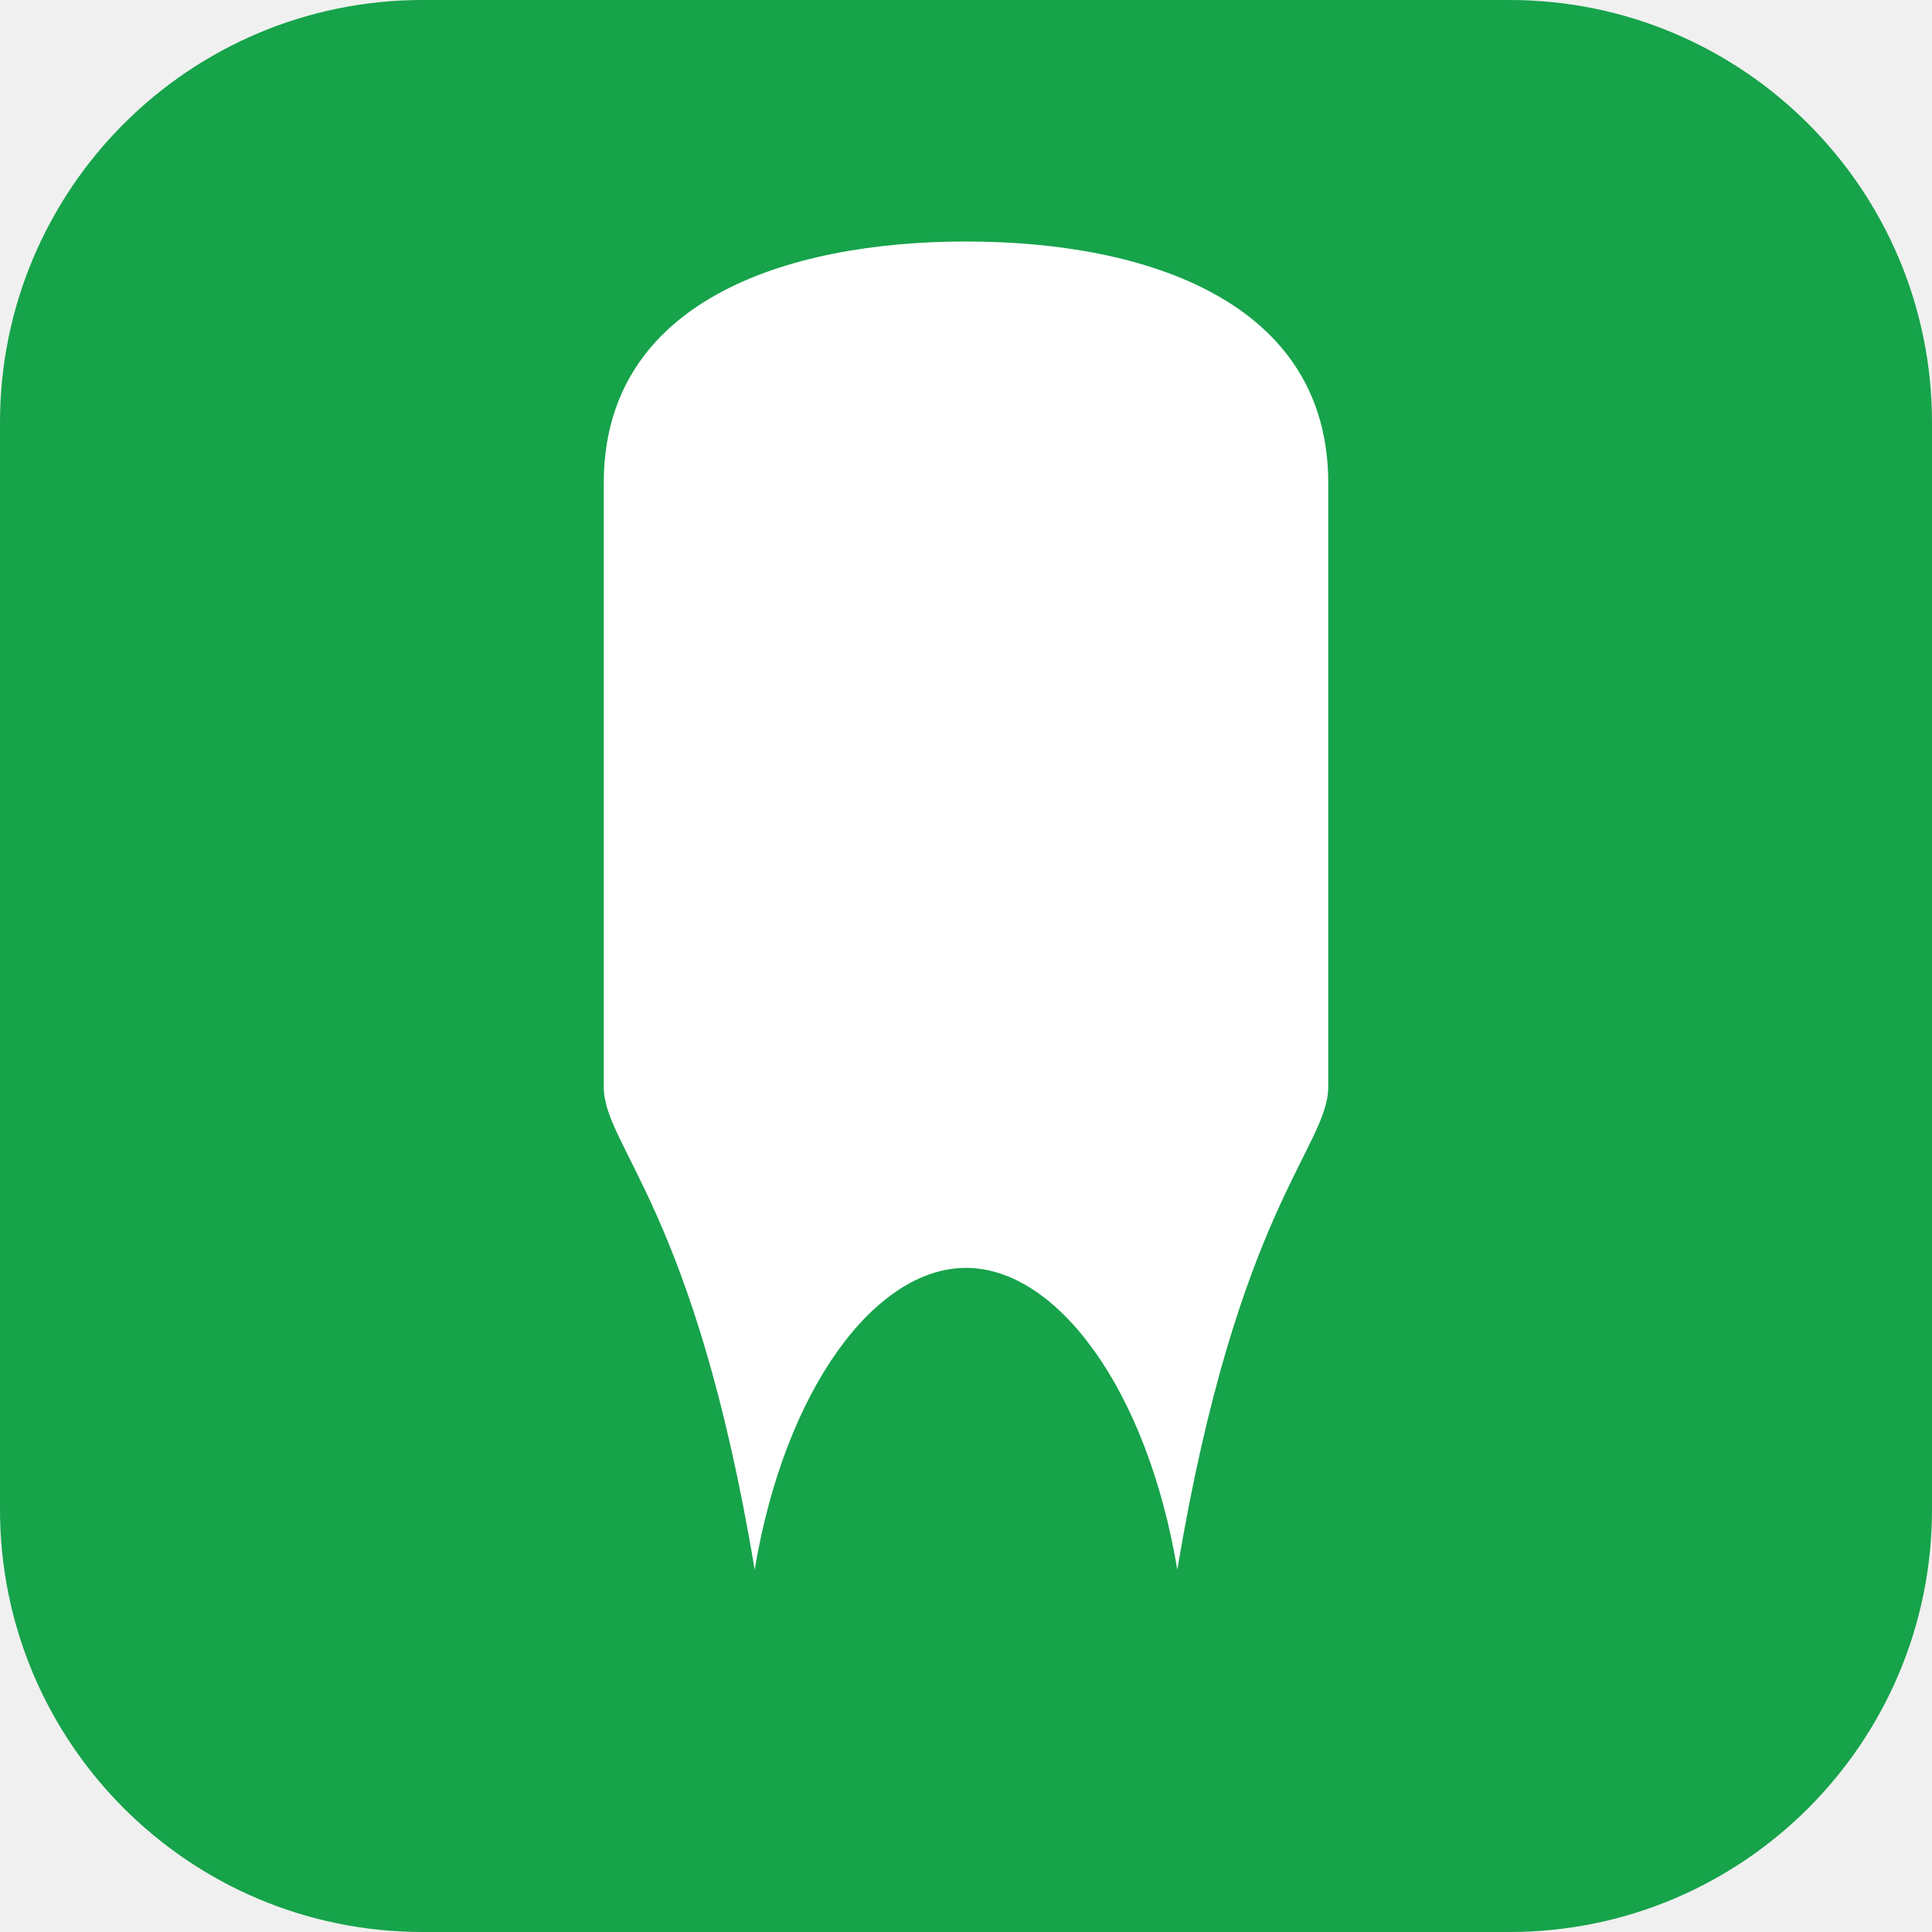
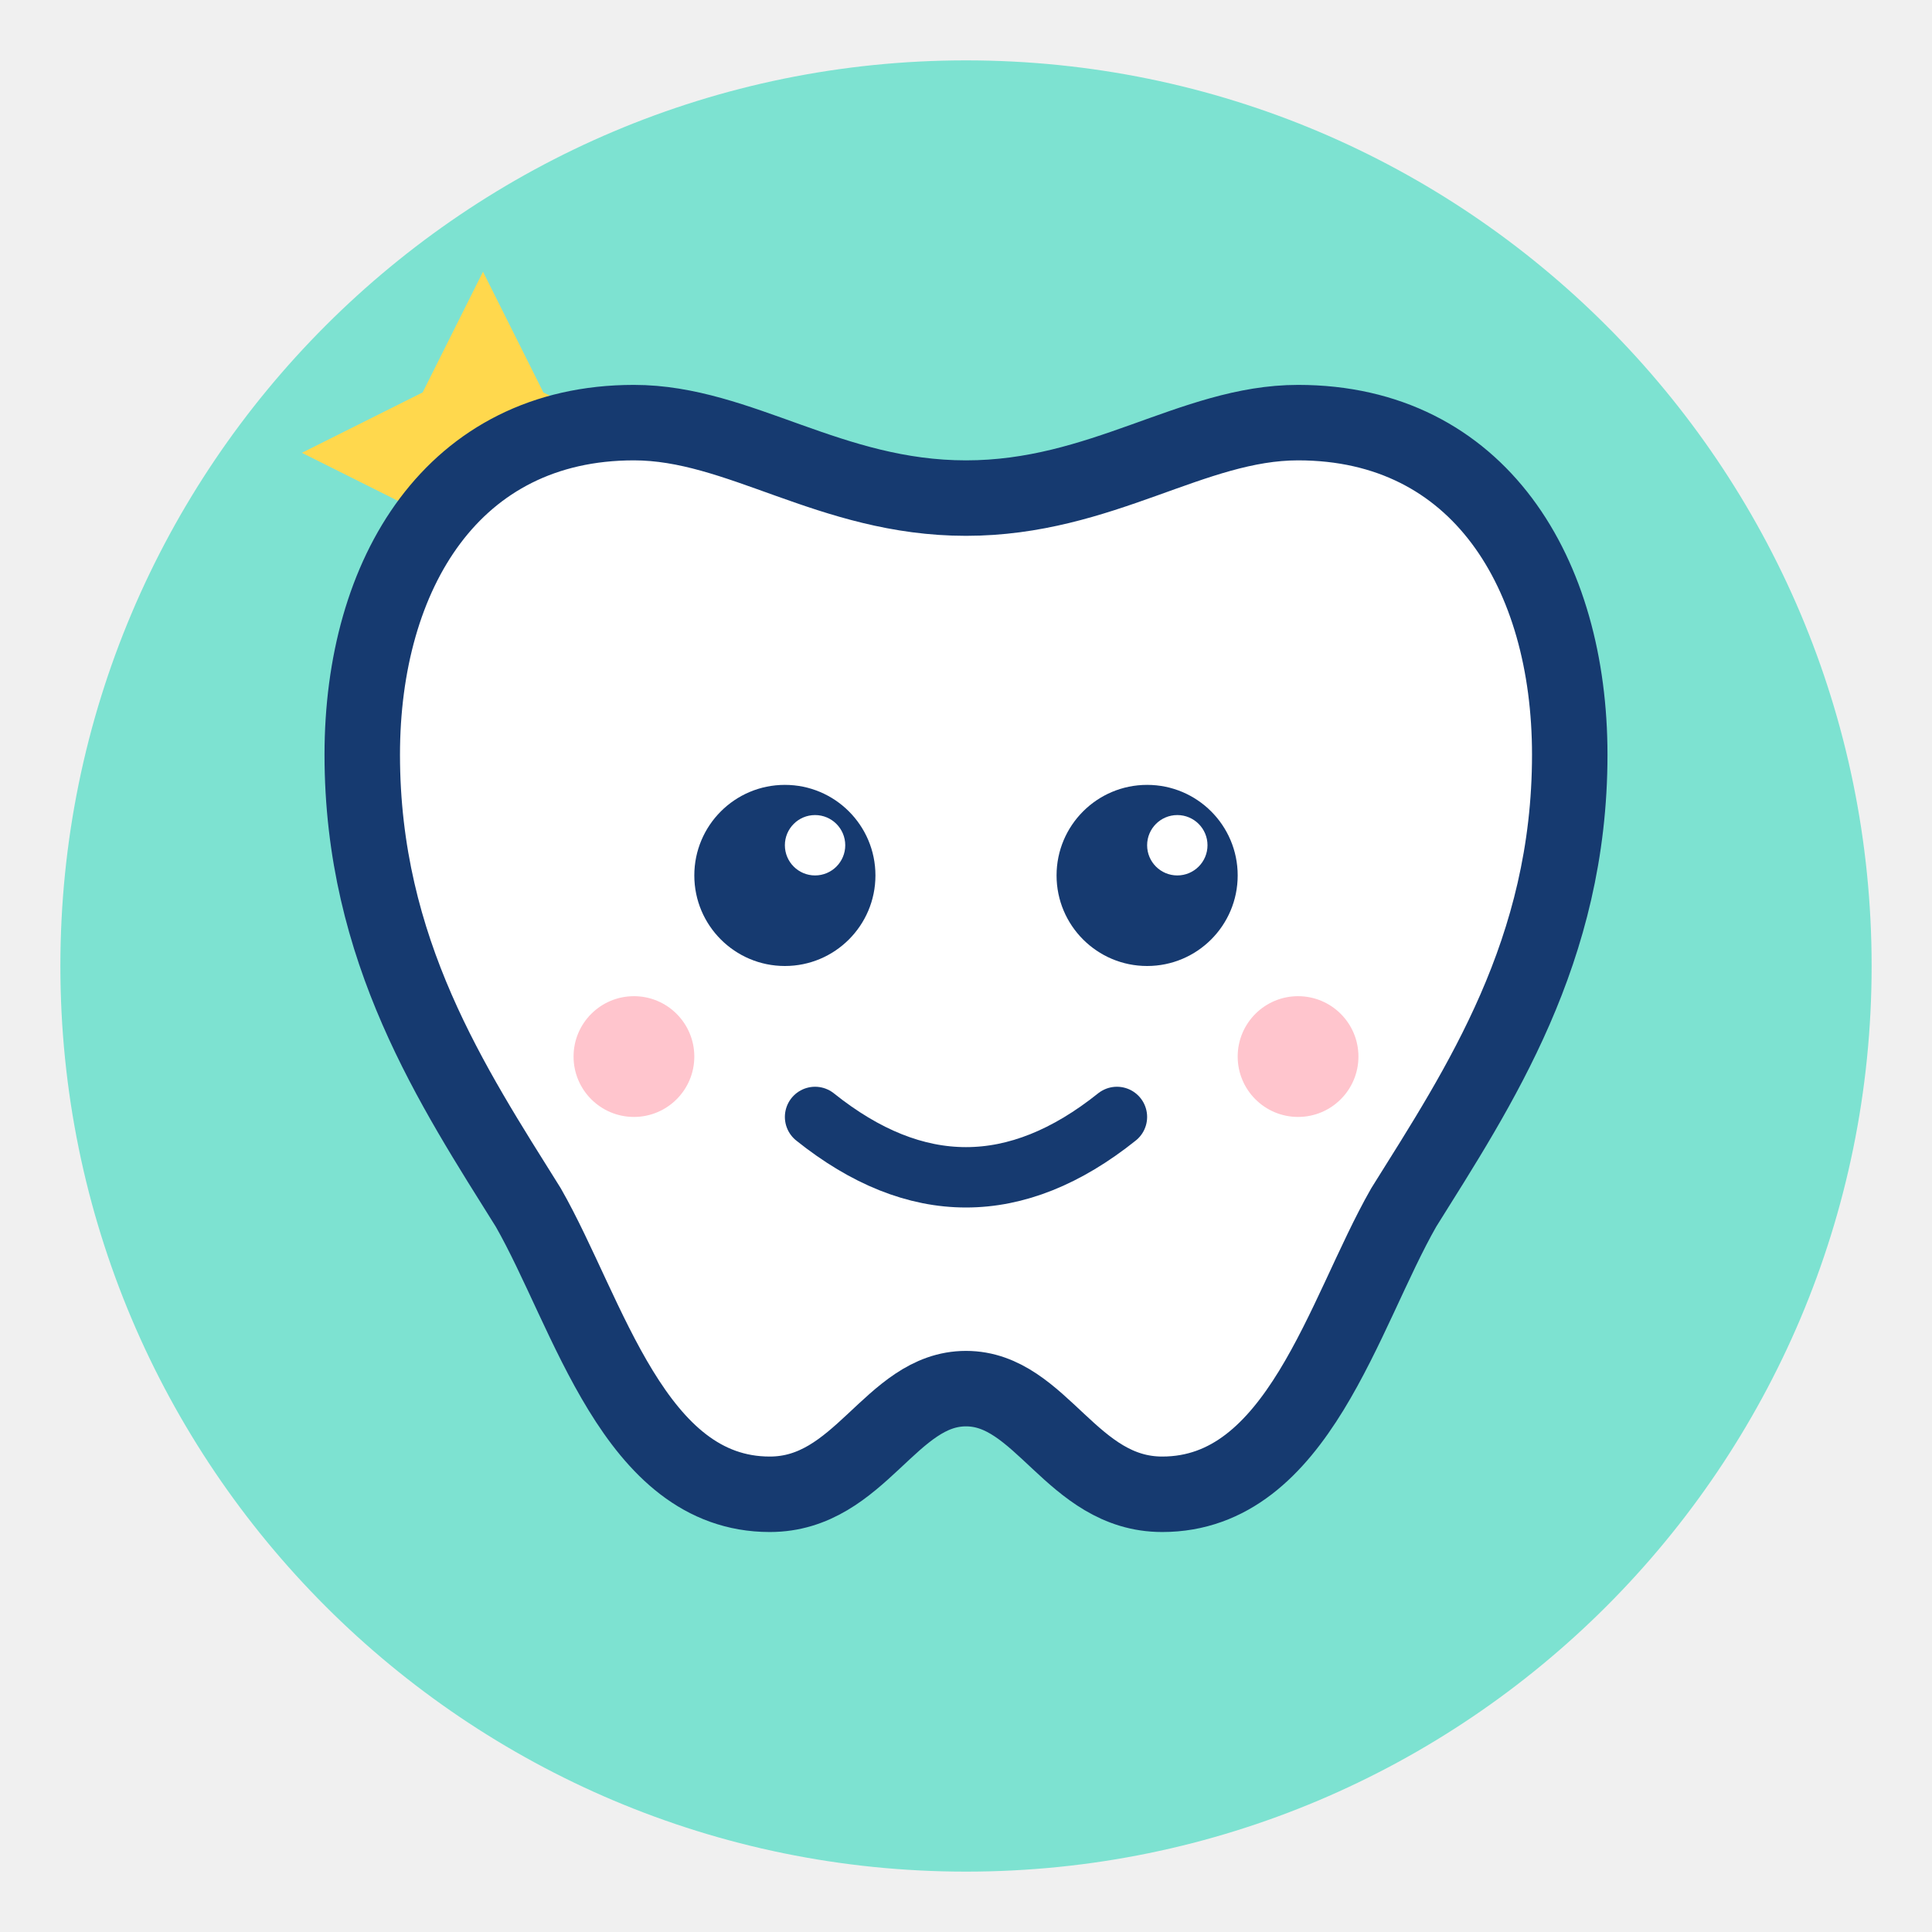
- <svg xmlns="http://www.w3.org/2000/svg" viewBox="0 0 32 32">
-   <rect width="32" height="32" rx="7" fill="#16a34a" />
-   <path fill="white" d="     M 10 8     C 10 5 13 4 16 4     C 19 4 22 5 22 8     L 22 18     C 22 19 20.5 20 19.5 26     C 19 23 17.5 21 16 21     C 14.5 21 13 23 12.5 26     C 11.5 20 10 19 10 18     Z   " />
+ <svg xmlns="http://www.w3.org/2000/svg" viewBox="0 0 128 128">
+   <circle cx="64" cy="64" r="60" fill="#7DE2D1" />
+   <g fill="#FFD84D">
+     <path d="M28 26 L32 18 L36 26 L44 30 L36 34 L32 42 L28 34 L20 30 Z" />
+   </g>
+   <path d="M42 28        C30 28 24 38 24 50        C24 63 30 72 35 80        C39 87 42 99 51 99        C57 99 59 92 64 92        C69 92 71 99 77 99        C86 99 89 87 93 80        C98 72 104 63 104 50        C104 38 98 28 86 28        C79 28 73 33 64 33        C55 33 49 28 42 28 Z" fill="#FFFFFF" stroke="#163A70" stroke-width="5" stroke-linejoin="round" />
+   <circle cx="52" cy="58" r="6" fill="#163A70" />
+   <circle cx="76" cy="58" r="6" fill="#163A70" />
+   <circle cx="54" cy="56" r="2" fill="#FFFFFF" />
+   <circle cx="78" cy="56" r="2" fill="#FFFFFF" />
+   <path d="M54 74 Q64 82 74 74" fill="none" stroke="#163A70" stroke-width="4" stroke-linecap="round" />
+   <circle cx="42" cy="70" r="4" fill="#FFB6C1" opacity="0.8" />
+   <circle cx="86" cy="70" r="4" fill="#FFB6C1" opacity="0.8" />
</svg>
